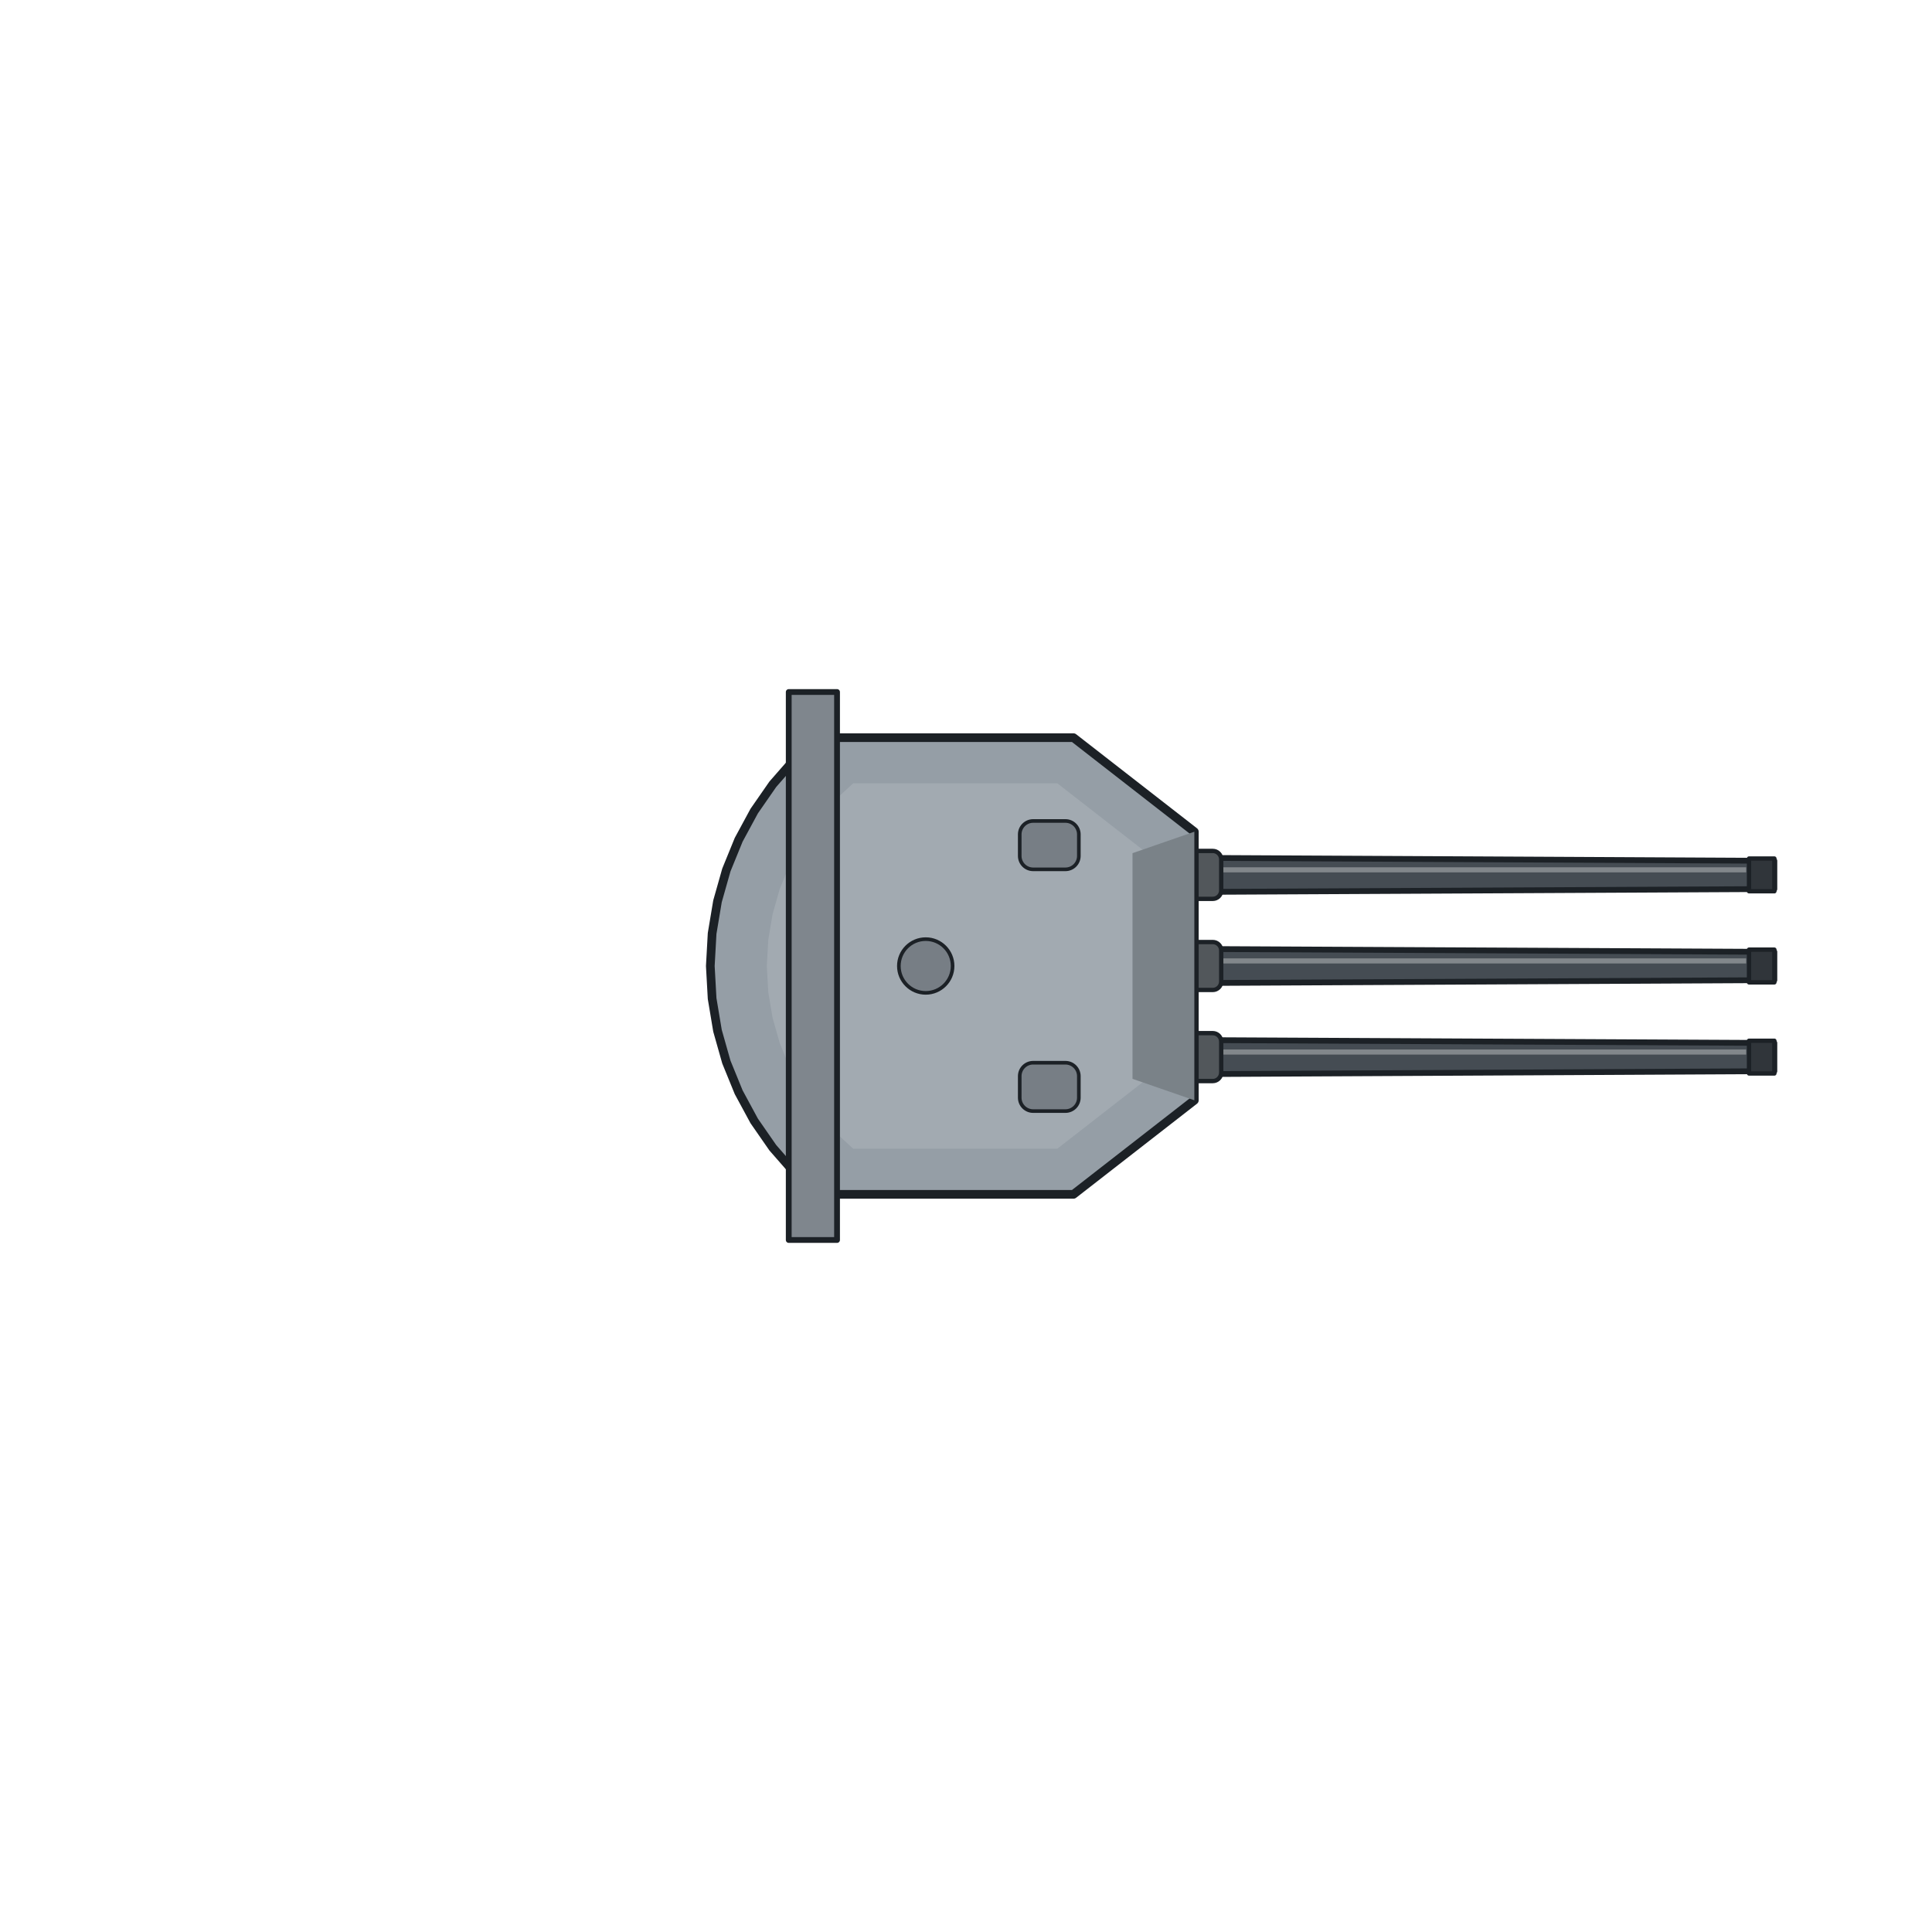
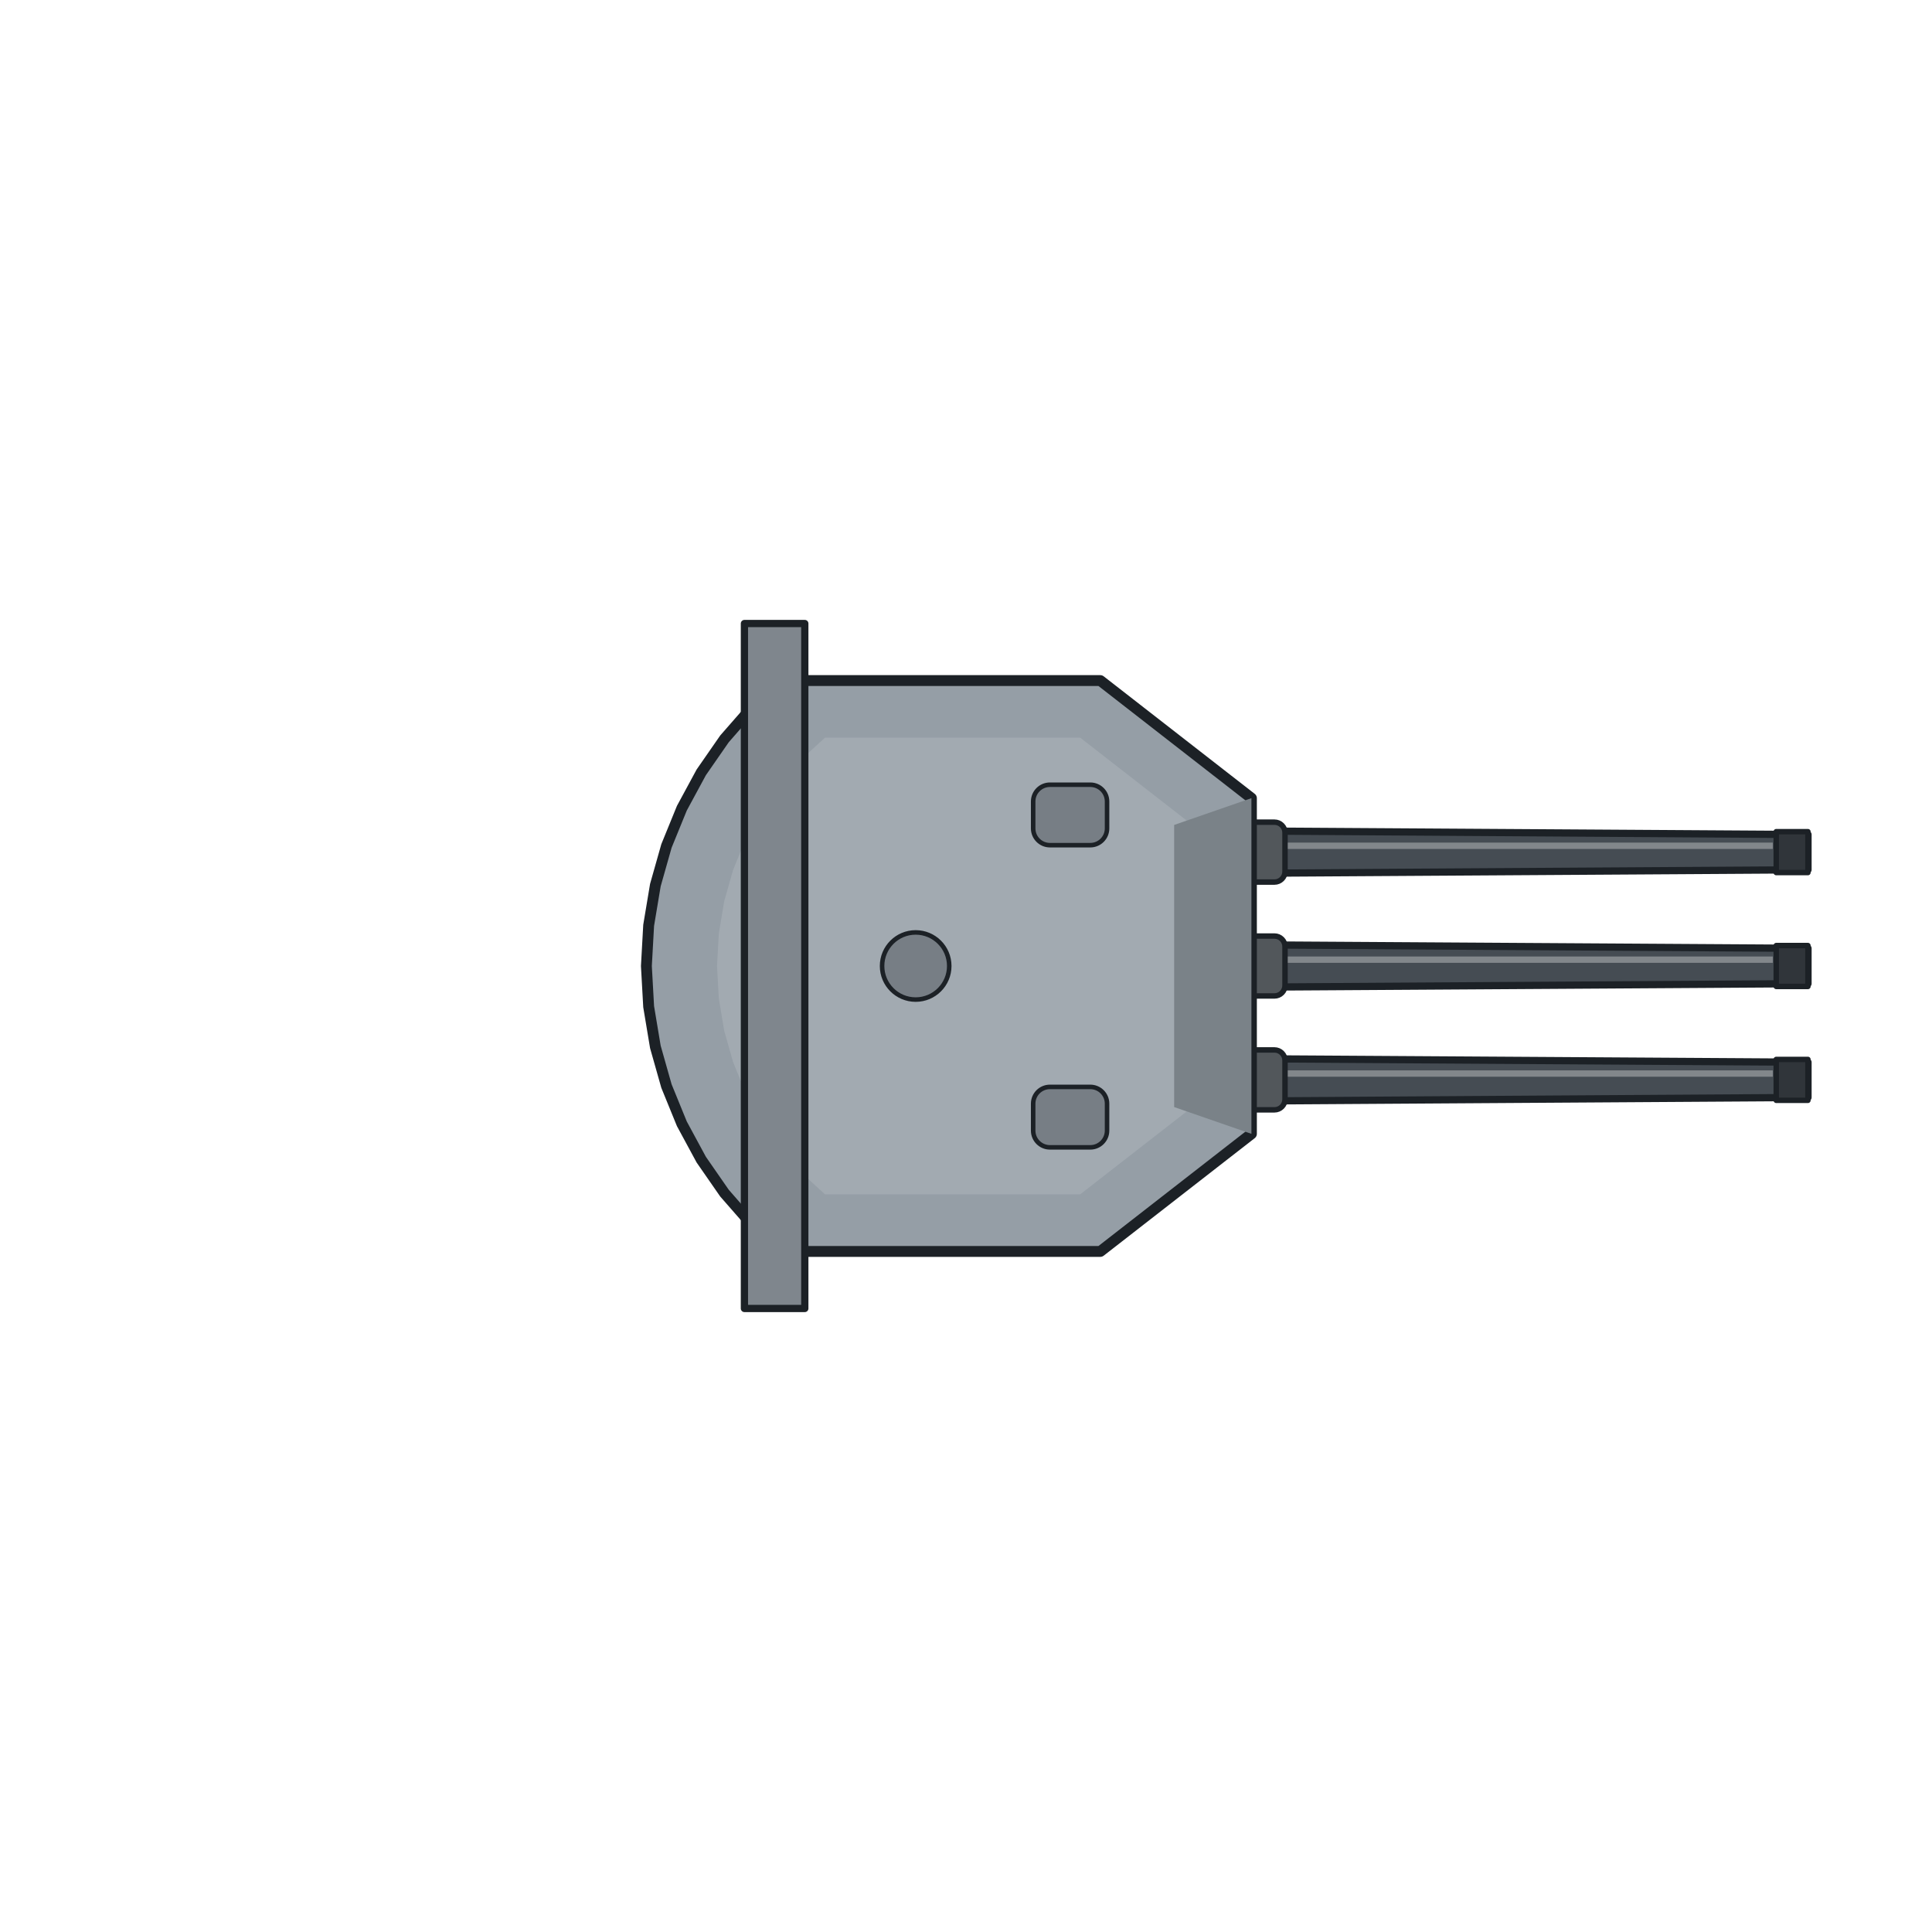
- <svg xmlns="http://www.w3.org/2000/svg" width="320" height="320" viewBox="-16 -16 32 32" shape-rendering="geometricPrecision">
+ <svg xmlns="http://www.w3.org/2000/svg" width="256" height="256" viewBox="-12.8 -12.8 25.6 25.6" shape-rendering="geometricPrecision">
  <defs />
-   <path d="M2.224,-1.799 L13.389,-1.742 L13.389,-1.275 L2.224,-1.219 Z" fill="#454c53" stroke="#1c2126" stroke-width="0.096" stroke-linejoin="round" />
-   <line x1="2.224" y1="-1.593" x2="12.922" y2="-1.593" stroke="#b5b7ba" stroke-width="0.084" stroke-opacity="0.55" />
-   <rect x="12.969" y="-1.78" width="0.42" height="0.542" fill="#30353a" stroke="#1c2126" stroke-width="0.072" stroke-linejoin="round" />
-   <path d="M2.224,-0.29 L13.389,-0.234 L13.389,0.234 L2.224,0.29 Z" fill="#454c53" stroke="#1c2126" stroke-width="0.096" stroke-linejoin="round" />
-   <line x1="2.224" y1="-0.084" x2="12.922" y2="-0.084" stroke="#b5b7ba" stroke-width="0.084" stroke-opacity="0.55" />
-   <rect x="12.969" y="-0.271" width="0.42" height="0.542" fill="#30353a" stroke="#1c2126" stroke-width="0.072" stroke-linejoin="round" />
-   <path d="M2.224,1.219 L13.389,1.275 L13.389,1.742 L2.224,1.799 Z" fill="#454c53" stroke="#1c2126" stroke-width="0.096" stroke-linejoin="round" />
-   <line x1="2.224" y1="1.425" x2="12.922" y2="1.425" stroke="#b5b7ba" stroke-width="0.084" stroke-opacity="0.55" />
-   <rect x="12.969" y="1.238" width="0.42" height="0.542" fill="#30353a" stroke="#1c2126" stroke-width="0.072" stroke-linejoin="round" />
+   <path d="M2.224,-1.799 L11.157,-1.742 L11.157,-1.275 L2.224,-1.219 Z" fill="#454c53" stroke="#1c2126" stroke-width="0.096" stroke-linejoin="round" />
+   <line x1="2.224" y1="-1.593" x2="10.69" y2="-1.593" stroke="#b5b7ba" stroke-width="0.084" stroke-opacity="0.55" />
+   <rect x="10.736" y="-1.78" width="0.42" height="0.542" fill="#30353a" stroke="#1c2126" stroke-width="0.072" stroke-linejoin="round" />
+   <path d="M2.224,-0.29 L11.157,-0.234 L11.157,0.234 L2.224,0.29 Z" fill="#454c53" stroke="#1c2126" stroke-width="0.096" stroke-linejoin="round" />
+   <line x1="2.224" y1="-0.084" x2="10.69" y2="-0.084" stroke="#b5b7ba" stroke-width="0.084" stroke-opacity="0.55" />
+   <rect x="10.736" y="-0.271" width="0.42" height="0.542" fill="#30353a" stroke="#1c2126" stroke-width="0.072" stroke-linejoin="round" />
+   <path d="M2.224,1.219 L11.157,1.275 L11.157,1.742 L2.224,1.799 Z" fill="#454c53" stroke="#1c2126" stroke-width="0.096" stroke-linejoin="round" />
+   <line x1="2.224" y1="1.425" x2="10.69" y2="1.425" stroke="#b5b7ba" stroke-width="0.084" stroke-opacity="0.55" />
+   <rect x="10.736" y="1.238" width="0.42" height="0.542" fill="#30353a" stroke="#1c2126" stroke-width="0.072" stroke-linejoin="round" />
  <rect x="3.337" y="-1.906" width="0.89" height="0.794" rx="0.14" fill="#52575b" stroke="#1c2126" stroke-width="0.072" stroke-linejoin="round" />
  <rect x="3.337" y="-0.397" width="0.89" height="0.794" rx="0.14" fill="#52575b" stroke="#1c2126" stroke-width="0.072" stroke-linejoin="round" />
  <rect x="3.337" y="1.112" width="0.89" height="0.794" rx="0.14" fill="#52575b" stroke="#1c2126" stroke-width="0.072" stroke-linejoin="round" />
  <path d="M3.782,-2.224 L3.782,2.224 L1.78,3.782 L-2.447,3.782 L-2.845,3.416 L-3.2,3.01 L-3.508,2.566 L-3.765,2.091 L-3.969,1.591 L-4.116,1.072 L-4.205,0.539 L-4.235,0 L-4.205,-0.539 L-4.116,-1.072 L-3.969,-1.591 L-3.765,-2.091 L-3.508,-2.566 L-3.2,-3.01 L-2.845,-3.416 L-2.447,-3.782 L1.78,-3.782 Z" fill="#959ea6" stroke="#1c2126" stroke-width="0.144" stroke-linejoin="round" />
  <path d="M3.782,-2.224 L3.782,2.224 L1.78,3.782 L-2.447,3.782 L-2.845,3.416 L-3.2,3.01 L-3.508,2.566 L-3.765,2.091 L-3.969,1.591 L-4.116,1.072 L-4.205,0.539 L-4.235,0 L-4.205,-0.539 L-4.116,-1.072 L-3.969,-1.591 L-3.765,-2.091 L-3.508,-2.566 L-3.2,-3.01 L-2.845,-3.416 L-2.447,-3.782 L1.78,-3.782 Z" fill="#a2aab1" transform="translate(0.089,0) scale(0.8)" />
  <path d="M3.782,-2.224 L3.782,2.224 L2.758,1.869 L2.758,-1.869 Z" fill="#7a8288" />
  <path d="M-2.936,-4.538 L-2.136,-4.538 L-2.136,4.538 L-2.936,4.538 Z" fill="#7f868d" stroke="#1c2126" stroke-width="0.096" stroke-linejoin="round" />
  <rect x="0.89" y="-2.402" width="0.979" height="0.801" rx="0.222" fill="#777e85" stroke="#1c2126" stroke-width="0.06" stroke-linejoin="round" />
  <rect x="0.89" y="1.602" width="0.979" height="0.801" rx="0.222" fill="#777e85" stroke="#1c2126" stroke-width="0.06" stroke-linejoin="round" />
  <circle cx="-0.667" cy="0" r="0.445" fill="#777e85" stroke="#1c2126" stroke-width="0.06" stroke-linejoin="round" />
</svg>
